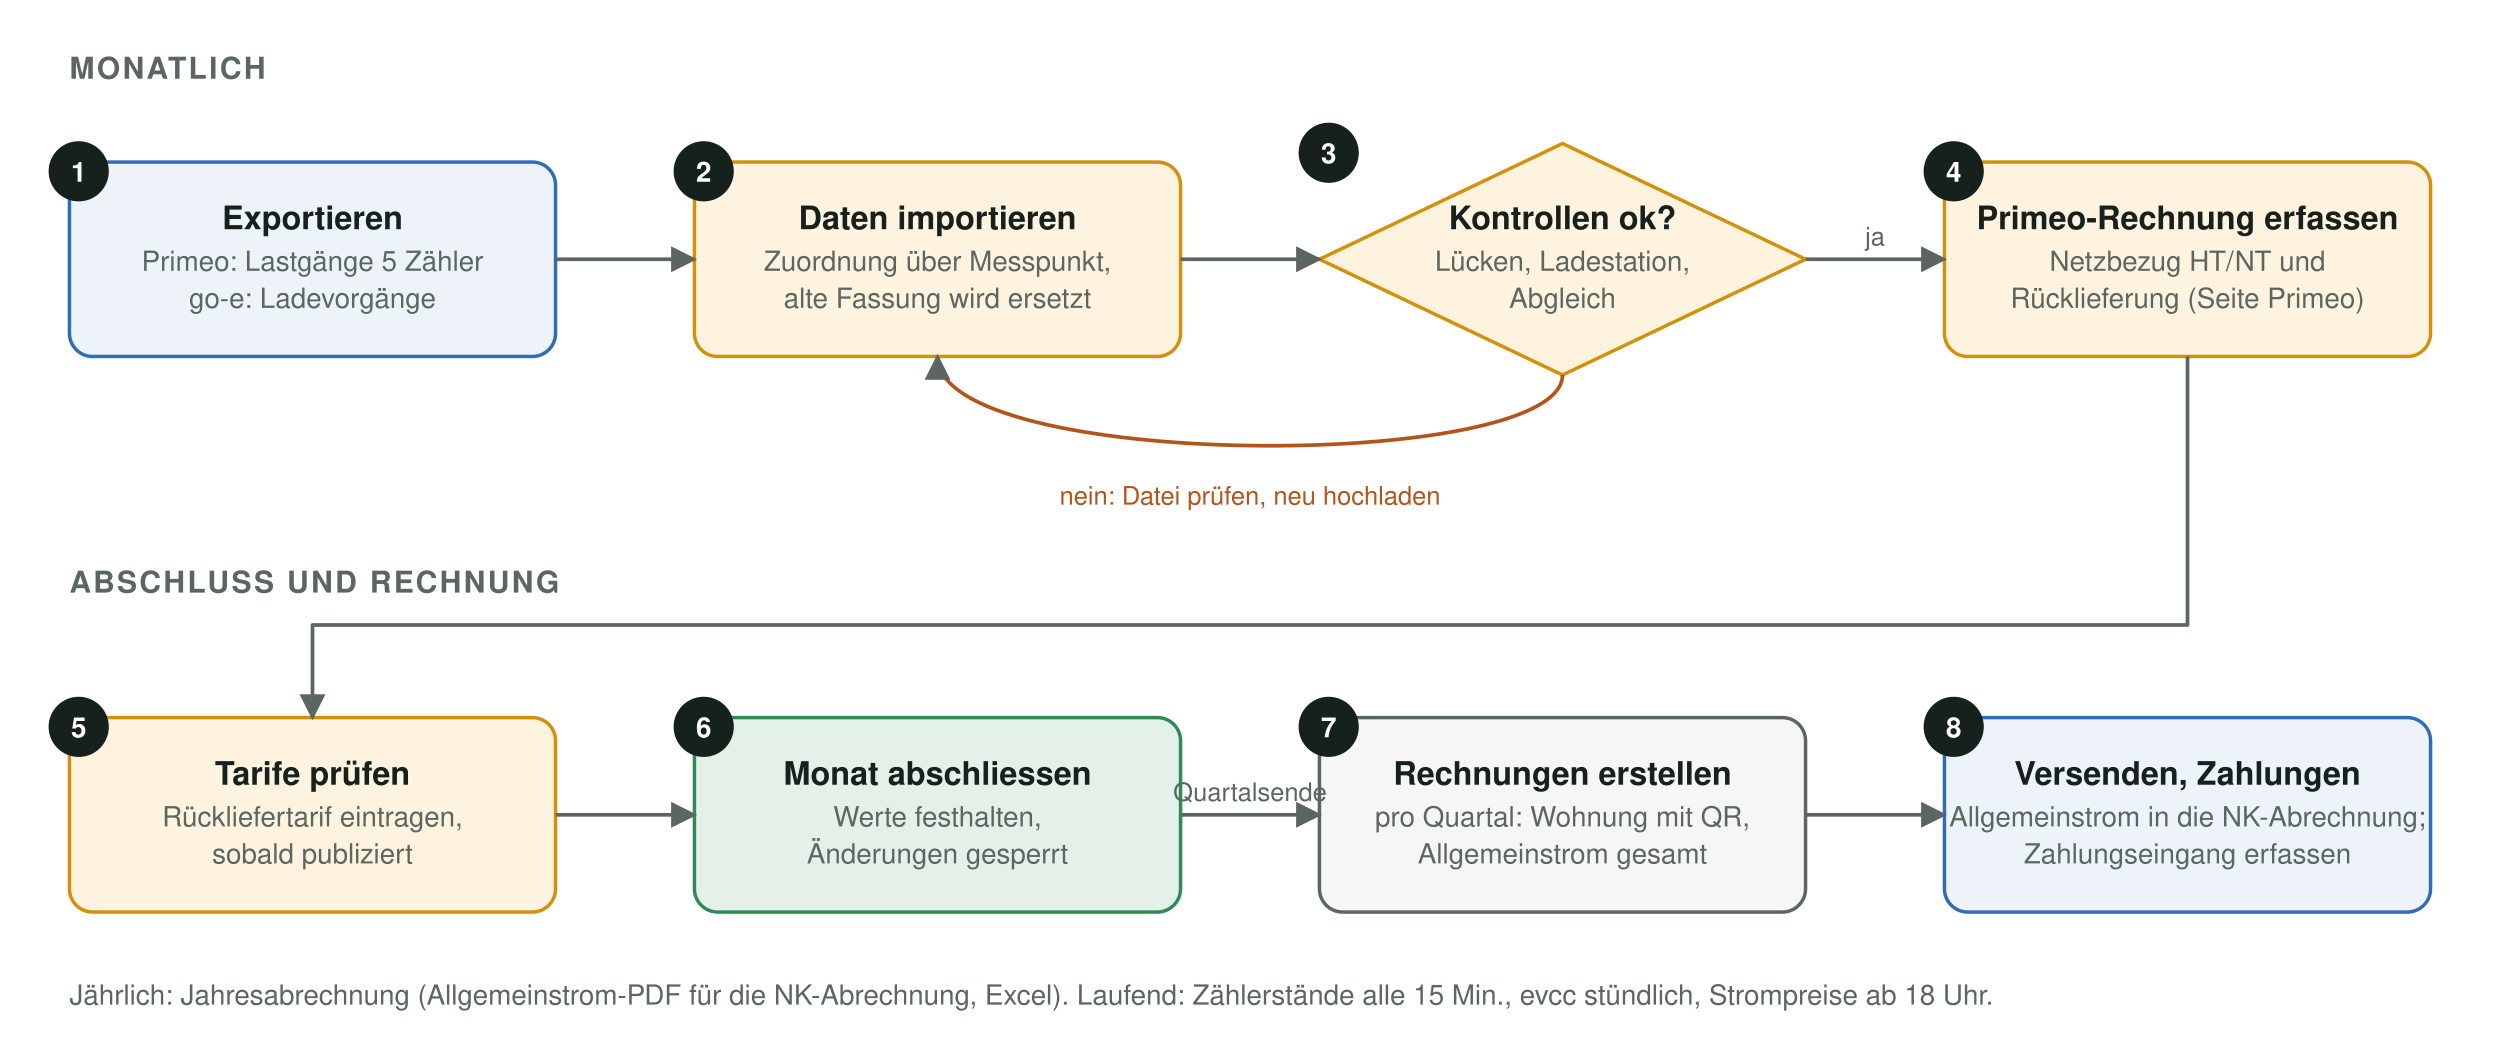
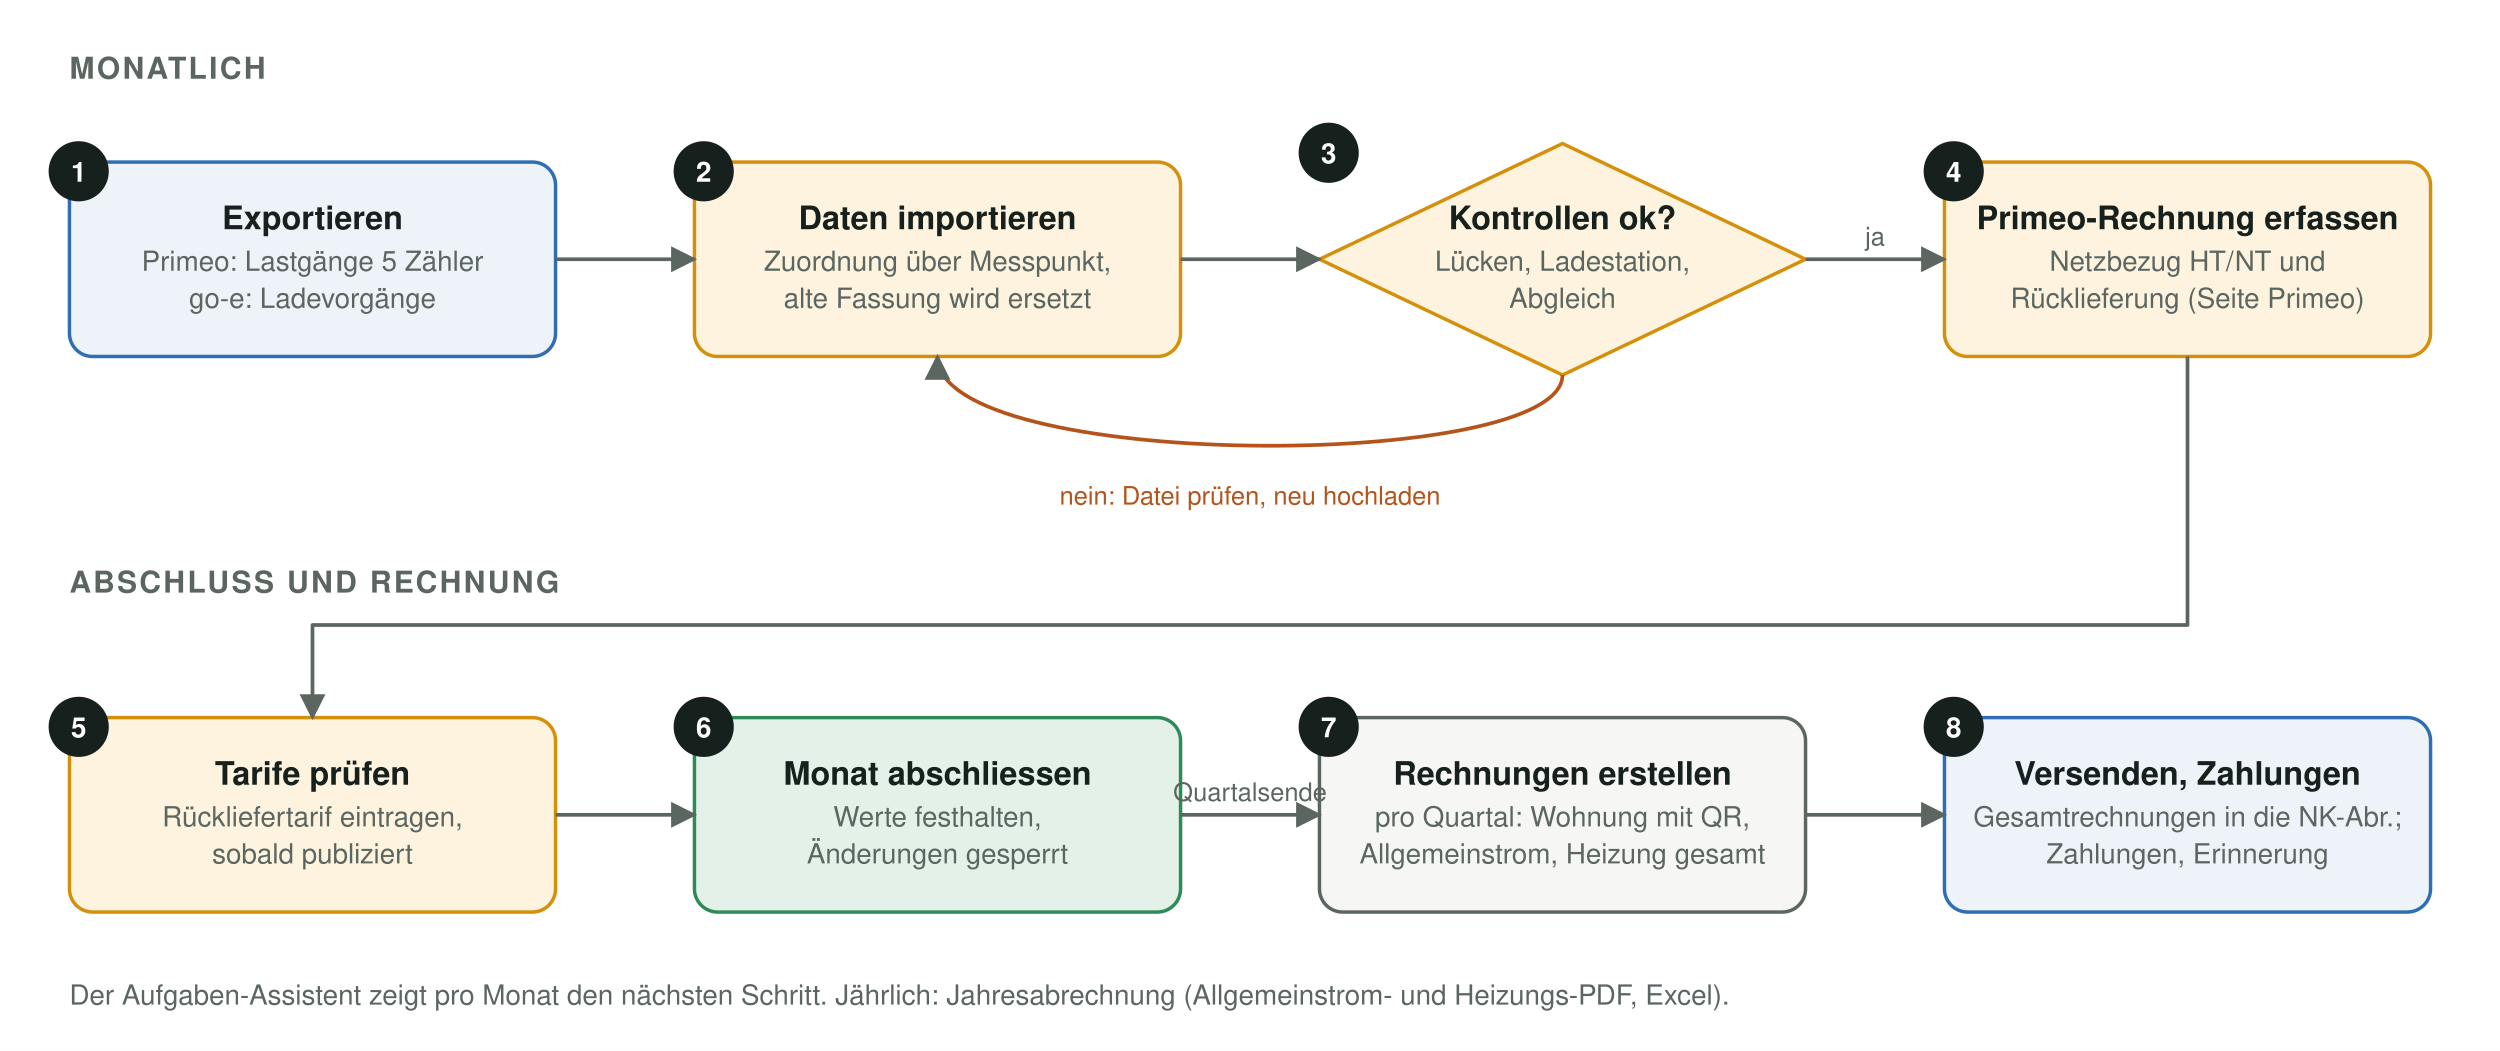
<svg xmlns="http://www.w3.org/2000/svg" viewBox="0 0 1080 454" width="1080" height="454" role="img" aria-label="Monatlicher Ablauf">
  <defs>
    <marker id="pf" viewBox="0 0 10 10" refX="9" refY="5" markerWidth="7" markerHeight="7" orient="auto-start-reverse">
      <path d="M0,0 L10,5 L0,10 z" fill="#5B6660" />
    </marker>
  </defs>
  <rect width="1080" height="454" fill="#fff" />
  <text x="30" y="34" font-size="13" font-weight="700" fill="#5B6660" letter-spacing="1" font-family="Helvetica, Arial, sans-serif">MONATLICH</text>
  <text x="30" y="256" font-size="13" font-weight="700" fill="#5B6660" letter-spacing="1" font-family="Helvetica, Arial, sans-serif">ABSCHLUSS UND RECHNUNG</text>
  <rect x="30" y="70" width="210" height="84" rx="10" fill="#EEF3FA" stroke="#2F6DB5" stroke-width="1.5" />
  <text x="135.0" y="99.0" text-anchor="middle" font-size="14" font-weight="700" fill="#16201C" font-family="Helvetica, Arial, sans-serif">Exportieren</text>
  <text x="135.0" y="117.0" text-anchor="middle" font-size="12" font-weight="400" fill="#5B6660" font-family="Helvetica, Arial, sans-serif">Primeo: Lastgänge 5 Zähler</text>
  <text x="135.0" y="133.0" text-anchor="middle" font-size="12" font-weight="400" fill="#5B6660" font-family="Helvetica, Arial, sans-serif">go-e: Ladevorgänge</text>
  <circle cx="34" cy="74" r="13" fill="#16201C" />
  <text x="34" y="78.5" text-anchor="middle" font-size="12" font-weight="700" fill="#fff" font-family="Helvetica, Arial, sans-serif">1</text>
  <rect x="300" y="70" width="210" height="84" rx="10" fill="#FDF3DF" stroke="#D4900A" stroke-width="1.5" />
  <text x="405.0" y="99.0" text-anchor="middle" font-size="14" font-weight="700" fill="#16201C" font-family="Helvetica, Arial, sans-serif">Daten importieren</text>
  <text x="405.0" y="117.0" text-anchor="middle" font-size="12" font-weight="400" fill="#5B6660" font-family="Helvetica, Arial, sans-serif">Zuordnung über Messpunkt,</text>
  <text x="405.0" y="133.0" text-anchor="middle" font-size="12" font-weight="400" fill="#5B6660" font-family="Helvetica, Arial, sans-serif">alte Fassung wird ersetzt</text>
  <circle cx="304" cy="74" r="13" fill="#16201C" />
  <text x="304" y="78.5" text-anchor="middle" font-size="12" font-weight="700" fill="#fff" font-family="Helvetica, Arial, sans-serif">2</text>
  <path d="M675.0,62 L780,112.0 L675.0,162 L570,112.0 z" fill="#FDF3DF" stroke="#D4900A" stroke-width="1.5" />
  <text x="675.0" y="99.0" text-anchor="middle" font-size="14" font-weight="700" fill="#16201C" font-family="Helvetica, Arial, sans-serif">Kontrollen ok?</text>
  <text x="675.0" y="117.0" text-anchor="middle" font-size="12" font-weight="400" fill="#5B6660" font-family="Helvetica, Arial, sans-serif">Lücken, Ladestation,</text>
  <text x="675.0" y="133.0" text-anchor="middle" font-size="12" font-weight="400" fill="#5B6660" font-family="Helvetica, Arial, sans-serif">Abgleich</text>
  <circle cx="574" cy="66" r="13" fill="#16201C" />
  <text x="574" y="70.5" text-anchor="middle" font-size="12" font-weight="700" fill="#fff" font-family="Helvetica, Arial, sans-serif">3</text>
  <rect x="840" y="70" width="210" height="84" rx="10" fill="#FDF3DF" stroke="#D4900A" stroke-width="1.5" />
  <text x="945.0" y="99.0" text-anchor="middle" font-size="14" font-weight="700" fill="#16201C" font-family="Helvetica, Arial, sans-serif">Primeo-Rechnung erfassen</text>
  <text x="945.0" y="117.0" text-anchor="middle" font-size="12" font-weight="400" fill="#5B6660" font-family="Helvetica, Arial, sans-serif">Netzbezug HT/NT und</text>
  <text x="945.0" y="133.0" text-anchor="middle" font-size="12" font-weight="400" fill="#5B6660" font-family="Helvetica, Arial, sans-serif">Rücklieferung (Seite Primeo)</text>
  <circle cx="844" cy="74" r="13" fill="#16201C" />
  <text x="844" y="78.5" text-anchor="middle" font-size="12" font-weight="700" fill="#fff" font-family="Helvetica, Arial, sans-serif">4</text>
  <rect x="30" y="310" width="210" height="84" rx="10" fill="#FDF3DF" stroke="#D4900A" stroke-width="1.5" />
  <text x="135.0" y="339.0" text-anchor="middle" font-size="14" font-weight="700" fill="#16201C" font-family="Helvetica, Arial, sans-serif">Tarife prüfen</text>
  <text x="135.0" y="357.0" text-anchor="middle" font-size="12" font-weight="400" fill="#5B6660" font-family="Helvetica, Arial, sans-serif">Rückliefertarif eintragen,</text>
  <text x="135.0" y="373.0" text-anchor="middle" font-size="12" font-weight="400" fill="#5B6660" font-family="Helvetica, Arial, sans-serif">sobald publiziert</text>
  <circle cx="34" cy="314" r="13" fill="#16201C" />
  <text x="34" y="318.5" text-anchor="middle" font-size="12" font-weight="700" fill="#fff" font-family="Helvetica, Arial, sans-serif">5</text>
  <rect x="300" y="310" width="210" height="84" rx="10" fill="#E3F1E8" stroke="#2E8B57" stroke-width="1.5" />
  <text x="405.0" y="339.0" text-anchor="middle" font-size="14" font-weight="700" fill="#16201C" font-family="Helvetica, Arial, sans-serif">Monat abschliessen</text>
  <text x="405.0" y="357.0" text-anchor="middle" font-size="12" font-weight="400" fill="#5B6660" font-family="Helvetica, Arial, sans-serif">Werte festhalten,</text>
  <text x="405.0" y="373.0" text-anchor="middle" font-size="12" font-weight="400" fill="#5B6660" font-family="Helvetica, Arial, sans-serif">Änderungen gesperrt</text>
  <circle cx="304" cy="314" r="13" fill="#16201C" />
  <text x="304" y="318.5" text-anchor="middle" font-size="12" font-weight="700" fill="#fff" font-family="Helvetica, Arial, sans-serif">6</text>
  <rect x="570" y="310" width="210" height="84" rx="10" fill="#F6F7F5" stroke="#5B6660" stroke-width="1.5" />
  <text x="675.0" y="339.0" text-anchor="middle" font-size="14" font-weight="700" fill="#16201C" font-family="Helvetica, Arial, sans-serif">Rechnungen erstellen</text>
  <text x="675.0" y="357.0" text-anchor="middle" font-size="12" font-weight="400" fill="#5B6660" font-family="Helvetica, Arial, sans-serif">pro Quartal: Wohnung mit QR,</text>
-   <text x="675.0" y="373.0" text-anchor="middle" font-size="12" font-weight="400" fill="#5B6660" font-family="Helvetica, Arial, sans-serif">Allgemeinstrom gesamt</text>
+   <text x="675.0" y="373.0" text-anchor="middle" font-size="12" font-weight="400" fill="#5B6660" font-family="Helvetica, Arial, sans-serif">Allgemeinstrom, Heizung gesamt</text>
  <circle cx="574" cy="314" r="13" fill="#16201C" />
  <text x="574" y="318.5" text-anchor="middle" font-size="12" font-weight="700" fill="#fff" font-family="Helvetica, Arial, sans-serif">7</text>
  <rect x="840" y="310" width="210" height="84" rx="10" fill="#EEF3FA" stroke="#2F6DB5" stroke-width="1.5" />
  <text x="945.0" y="339.0" text-anchor="middle" font-size="14" font-weight="700" fill="#16201C" font-family="Helvetica, Arial, sans-serif">Versenden, Zahlungen</text>
-   <text x="945.0" y="357.0" text-anchor="middle" font-size="12" font-weight="400" fill="#5B6660" font-family="Helvetica, Arial, sans-serif">Allgemeinstrom in die NK-Abrechnung;</text>
-   <text x="945.0" y="373.0" text-anchor="middle" font-size="12" font-weight="400" fill="#5B6660" font-family="Helvetica, Arial, sans-serif">Zahlungseingang erfassen</text>
+   <text x="945.0" y="357.0" text-anchor="middle" font-size="12" font-weight="400" fill="#5B6660" font-family="Helvetica, Arial, sans-serif">Gesamtrechnungen in die NK-Abr.;</text>
+   <text x="945.0" y="373.0" text-anchor="middle" font-size="12" font-weight="400" fill="#5B6660" font-family="Helvetica, Arial, sans-serif">Zahlungen, Erinnerung</text>
  <circle cx="844" cy="314" r="13" fill="#16201C" />
  <text x="844" y="318.5" text-anchor="middle" font-size="12" font-weight="700" fill="#fff" font-family="Helvetica, Arial, sans-serif">8</text>
  <path d="M240,112.0 L300,112.0" fill="none" stroke="#5B6660" stroke-width="1.6" marker-end="url(#pf)" />
  <path d="M510,112.0 L570,112.0" fill="none" stroke="#5B6660" stroke-width="1.6" marker-end="url(#pf)" />
  <path d="M780,112.0 L840,112.0" fill="none" stroke="#5B6660" stroke-width="1.6" marker-end="url(#pf)" />
  <text x="810.0" y="106.0" text-anchor="middle" font-size="11" fill="#5B6660" font-family="Helvetica, Arial, sans-serif">ja</text>
  <path d="M675.0,162 C675.0,204 405.0,204 405.0,154" fill="none" stroke="#B4541A" stroke-width="1.6" marker-end="url(#pf)" />
  <text x="540.0" y="218" text-anchor="middle" font-size="11" fill="#B4541A" font-family="Helvetica, Arial, sans-serif">nein: Datei prüfen, neu hochladen</text>
  <path d="M945.0,154 V270 H135.0 V310" fill="none" stroke="#5B6660" stroke-width="1.6" stroke-linejoin="round" marker-end="url(#pf)" />
  <path d="M240,352.0 L300,352.0" fill="none" stroke="#5B6660" stroke-width="1.6" marker-end="url(#pf)" />
  <path d="M510,352.0 L570,352.0" fill="none" stroke="#5B6660" stroke-width="1.6" marker-end="url(#pf)" />
  <text x="540.0" y="346.0" text-anchor="middle" font-size="11" fill="#5B6660" font-family="Helvetica, Arial, sans-serif">Quartalsende</text>
  <path d="M780,352.0 L840,352.0" fill="none" stroke="#5B6660" stroke-width="1.6" marker-end="url(#pf)" />
-   <text x="30" y="434" font-size="12" fill="#5B6660" font-family="Helvetica, Arial, sans-serif">Jährlich: Jahresabrechnung (Allgemeinstrom-PDF für die NK-Abrechnung, Excel). Laufend: Zählerstände alle 15 Min., evcc stündlich, Strompreise ab 18 Uhr.</text>
+   <text x="30" y="434" font-size="12" fill="#5B6660" font-family="Helvetica, Arial, sans-serif">Der Aufgaben-Assistent zeigt pro Monat den nächsten Schritt. Jährlich: Jahresabrechnung (Allgemeinstrom- und Heizungs-PDF, Excel).</text>
</svg>
